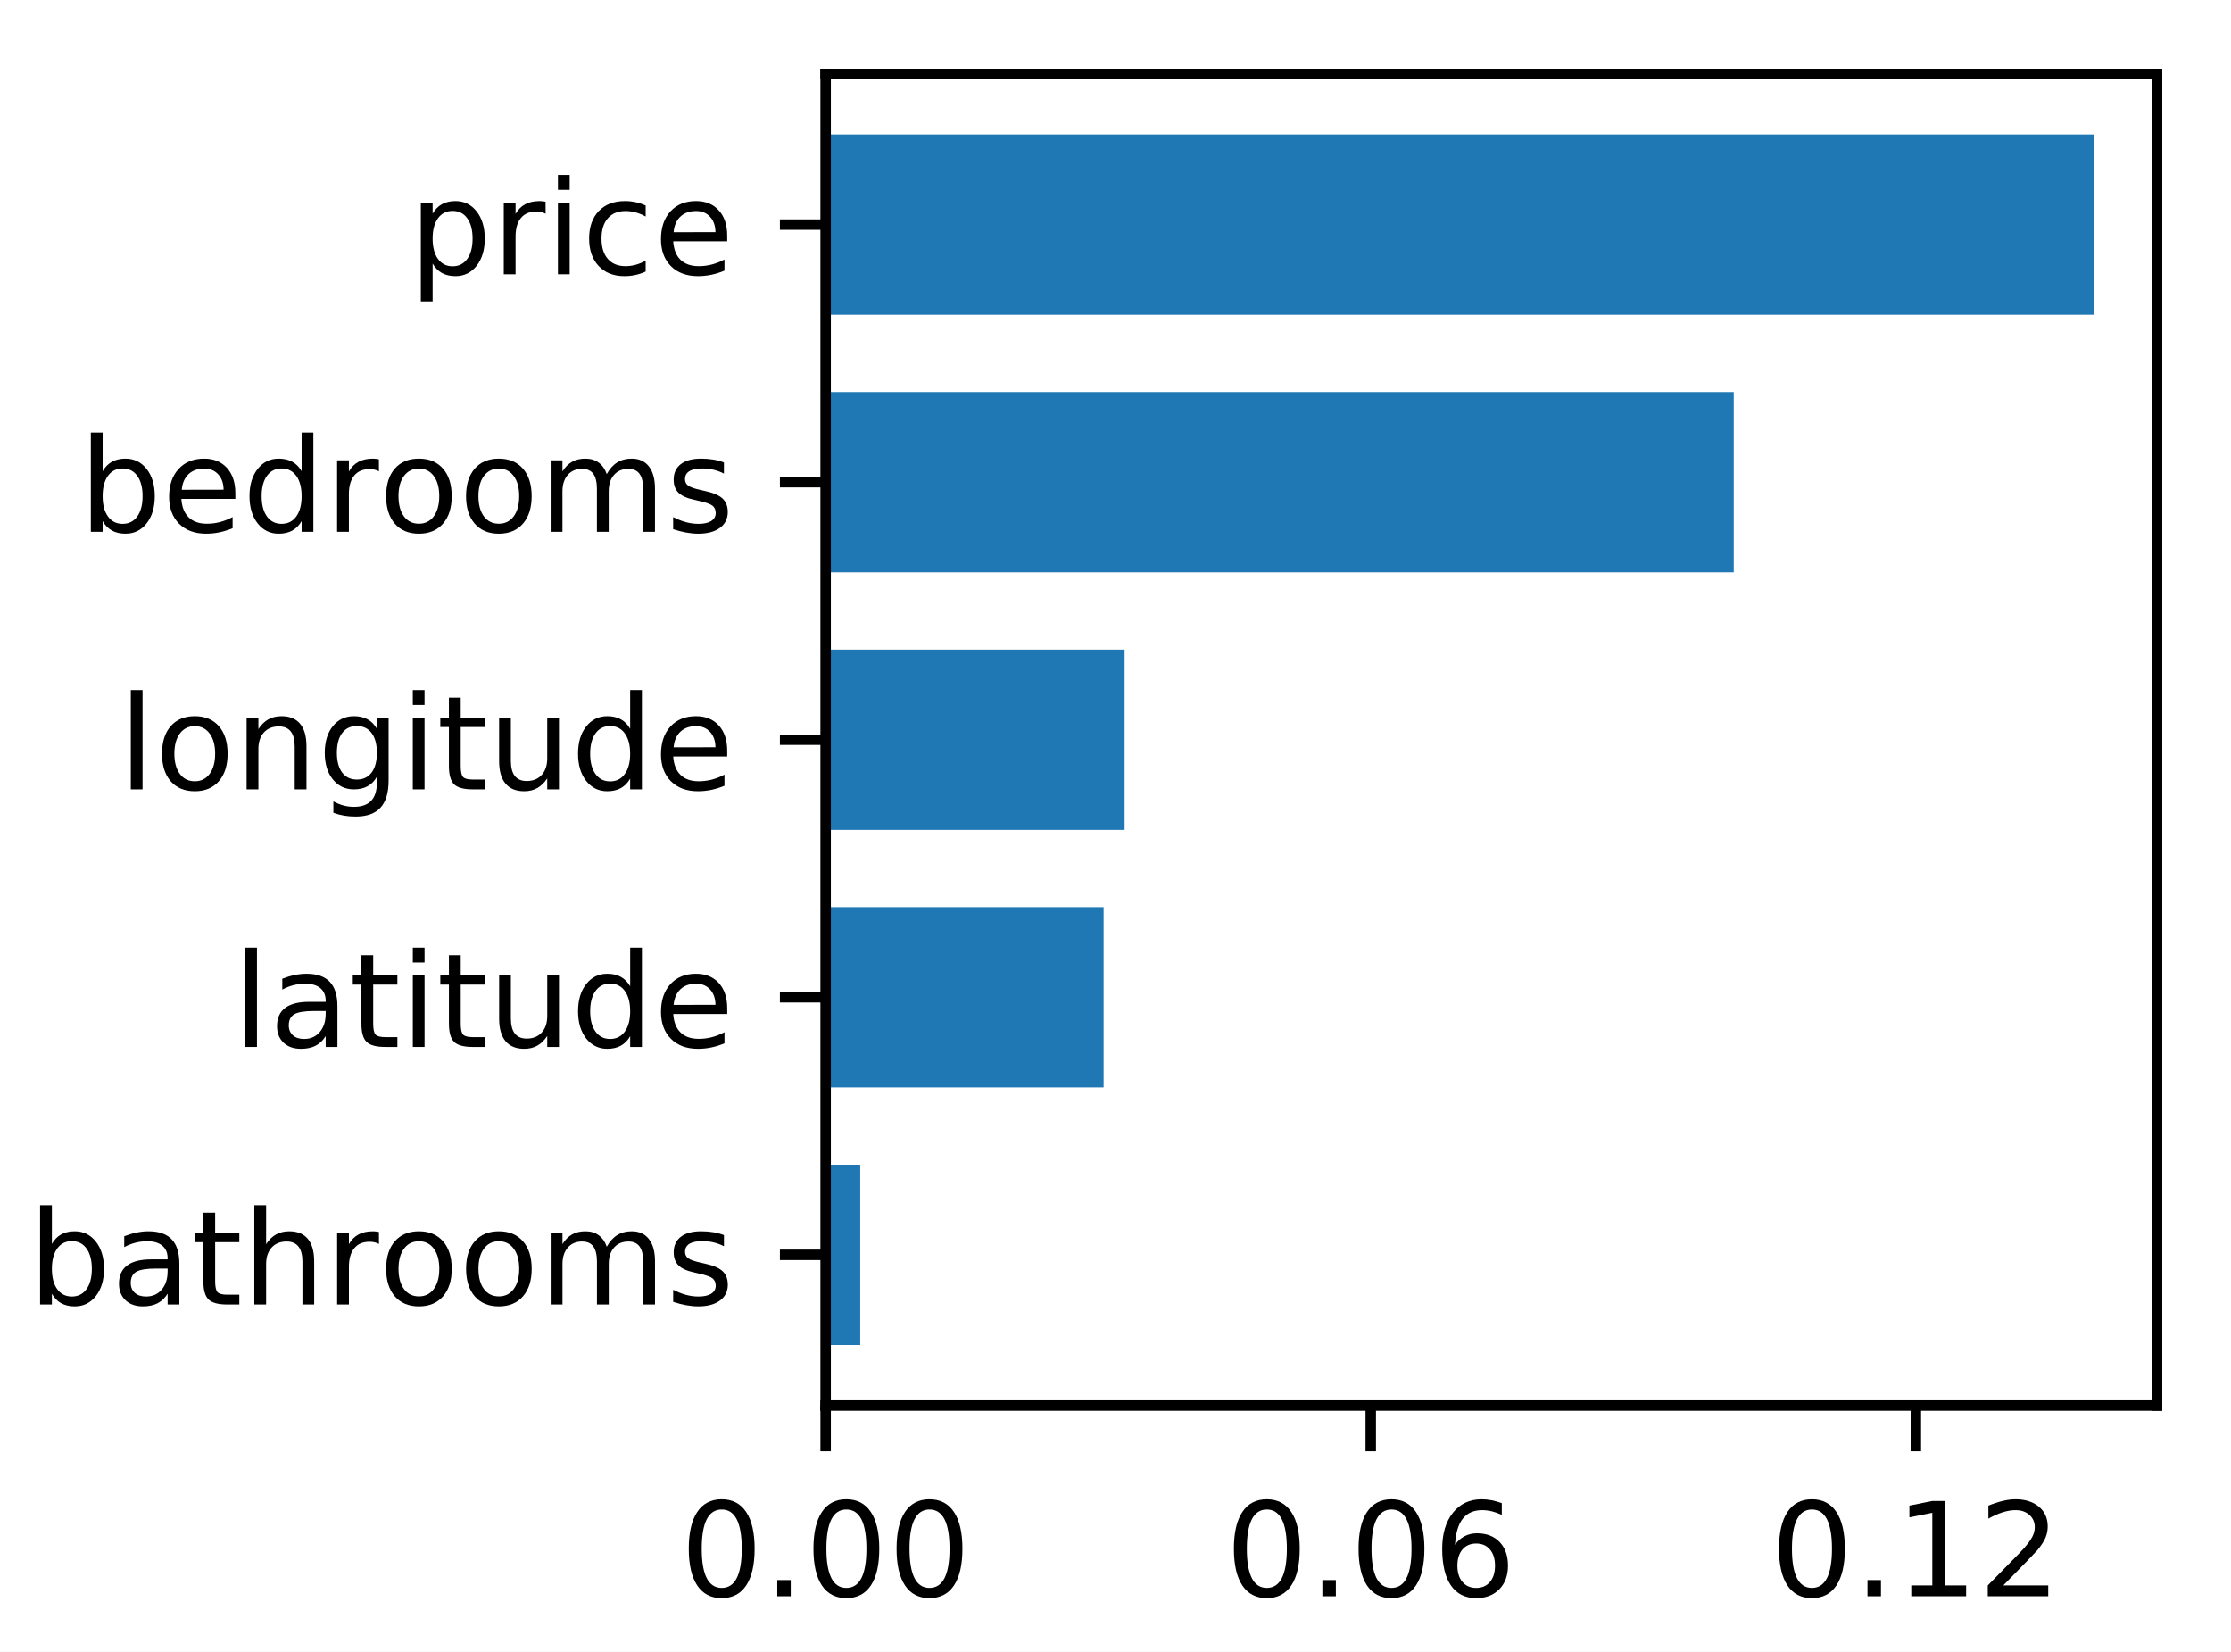
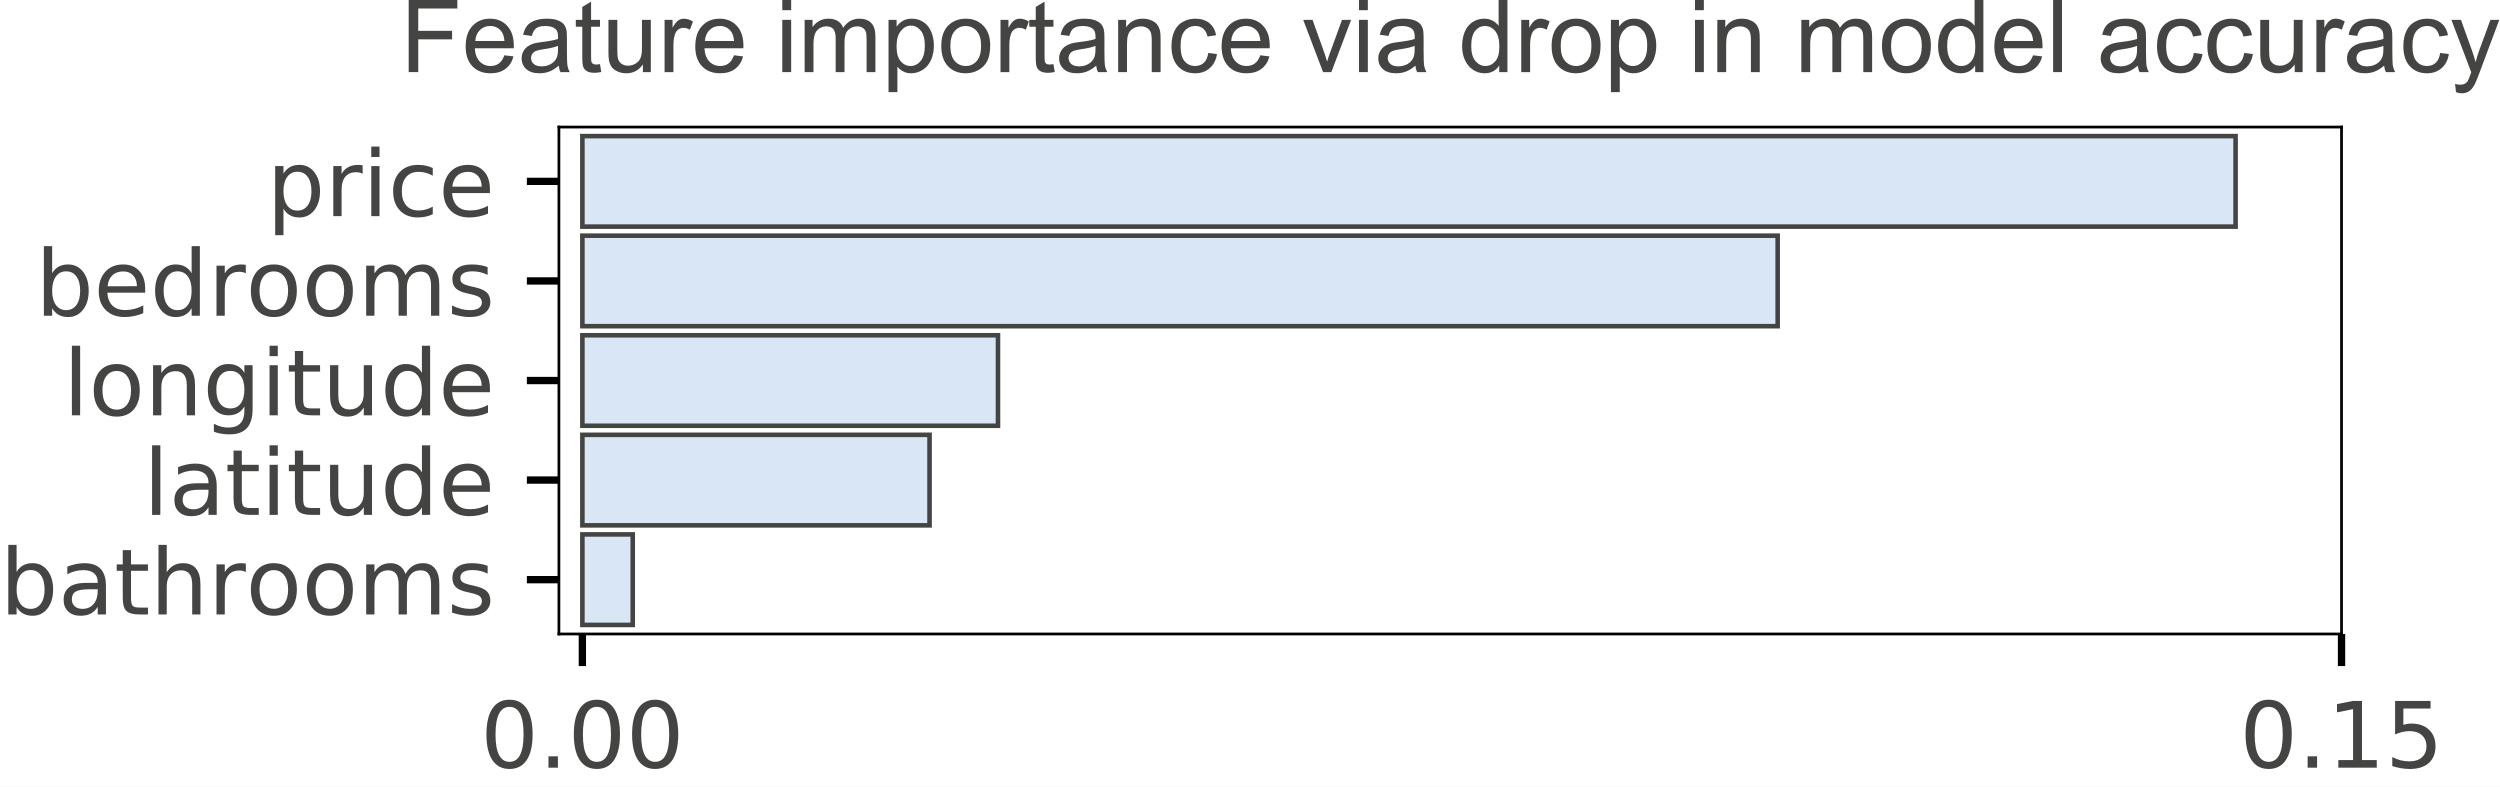
- <svg xmlns="http://www.w3.org/2000/svg" xmlns:xlink="http://www.w3.org/1999/xlink" height="126.398pt" version="1.1" viewBox="0 0 170.75 126.398" width="170.75pt">
+ <svg xmlns="http://www.w3.org/2000/svg" xmlns:xlink="http://www.w3.org/1999/xlink" height="85.905pt" version="1.1" viewBox="0 0 272.984 85.905" width="272.984pt">
  <defs>
    <style type="text/css">
*{stroke-linecap:butt;stroke-linejoin:round;}
  </style>
  </defs>
  <g id="figure_1">
    <g id="patch_1">
-       <path d="M 0 126.398  L 170.75 126.398  L 170.75 0  L 0 0  z " style="fill:#ffffff;" />
+       <path d="M 0 85.905  L 272.984 85.905  L 272.984 0  L 0 0  z " style="fill:#ffffff;" />
    </g>
    <g id="axes_1">
      <g id="patch_2">
-         <path d="M 63.19 107.56  L 165.09 107.56  L 165.09 5.66  L 63.19 5.66  z " style="fill:#ffffff;" />
+         <path d="M 61.03 69.227  L 255.68 69.227  L 255.68 13.874  L 61.03 13.874  z " style="fill:#ffffff;" />
      </g>
      <g id="patch_3">
-         <path clip-path="url(#p2cbbd1ef9a)" d="M 63.19 102.928  L 65.838 102.928  L 65.838 89.131  L 63.19 89.131  z " style="fill:#1f77b4;" />
+         <path clip-path="url(#p75f0e3ac53)" d="M 63.591 14.862  L 244.112 14.862  L 244.112 24.747  L 63.591 24.747  z " style="fill:#d9e6f5;stroke:#444443;stroke-linejoin:miter;stroke-width:0.5;" />
      </g>
      <g id="patch_4">
-         <path clip-path="url(#p2cbbd1ef9a)" d="M 63.19 83.218  L 84.465 83.218  L 84.465 69.421  L 63.19 69.421  z " style="fill:#1f77b4;" />
+         <path clip-path="url(#p75f0e3ac53)" d="M 63.591 25.735  L 194.11 25.735  L 194.11 35.619  L 63.591 35.619  z " style="fill:#d9e6f5;stroke:#444443;stroke-linejoin:miter;stroke-width:0.5;" />
      </g>
      <g id="patch_5">
-         <path clip-path="url(#p2cbbd1ef9a)" d="M 63.19 63.508  L 86.071 63.508  L 86.071 49.712  L 63.19 49.712  z " style="fill:#1f77b4;" />
+         <path clip-path="url(#p75f0e3ac53)" d="M 63.591 36.608  L 108.974 36.608  L 108.974 46.492  L 63.591 46.492  z " style="fill:#d9e6f5;stroke:#444443;stroke-linejoin:miter;stroke-width:0.5;" />
      </g>
      <g id="patch_6">
-         <path clip-path="url(#p2cbbd1ef9a)" d="M 63.19 43.799  L 132.693 43.799  L 132.693 30.002  L 63.19 30.002  z " style="fill:#1f77b4;" />
+         <path clip-path="url(#p75f0e3ac53)" d="M 63.591 47.481  L 101.501 47.481  L 101.501 57.365  L 63.591 57.365  z " style="fill:#d9e6f5;stroke:#444443;stroke-linejoin:miter;stroke-width:0.5;" />
      </g>
      <g id="patch_7">
-         <path clip-path="url(#p2cbbd1ef9a)" d="M 63.19 24.089  L 160.237 24.089  L 160.237 10.292  L 63.19 10.292  z " style="fill:#1f77b4;" />
+         <path clip-path="url(#p75f0e3ac53)" d="M 63.591 58.354  L 69.092 58.354  L 69.092 68.238  L 63.591 68.238  z " style="fill:#d9e6f5;stroke:#444443;stroke-linejoin:miter;stroke-width:0.5;" />
      </g>
      <g id="matplotlib.axis_1">
        <g id="xtick_1">
          <g id="line2d_1">
            <defs>
-               <path d="M 0 0  L 0 3.5  " id="m6512e36d2c" style="stroke:#000000;stroke-width:0.8;" />
-             </defs>
-             <g>
-               <use style="stroke:#000000;stroke-width:0.8;" x="63.19" xlink:href="#m6512e36d2c" y="107.56" />
+               <path d="M 0 0  L 0 3.5  " id="m3336baca40" style="stroke:#000000;stroke-width:0.8;" />
+             </defs>
+             <g>
+               <use style="stroke:#000000;stroke-width:0.8;" x="63.591" xlink:href="#m3336baca40" y="69.227" />
            </g>
          </g>
          <g id="text_1">
            <defs>
              <path d="M 31.781 66.406  Q 24.172 66.406 20.328 58.906  Q 16.5 51.422 16.5 36.375  Q 16.5 21.391 20.328 13.891  Q 24.172 6.391 31.781 6.391  Q 39.453 6.391 43.281 13.891  Q 47.125 21.391 47.125 36.375  Q 47.125 51.422 43.281 58.906  Q 39.453 66.406 31.781 66.406  z M 31.781 74.219  Q 44.047 74.219 50.516 64.516  Q 56.984 54.828 56.984 36.375  Q 56.984 17.969 50.516 8.266  Q 44.047 -1.422 31.781 -1.422  Q 19.531 -1.422 13.062 8.266  Q 6.594 17.969 6.594 36.375  Q 6.594 54.828 13.062 64.516  Q 19.531 74.219 31.781 74.219  z " id="DejaVuSans-30" />
              <path d="M 10.688 12.406  L 21 12.406  L 21 0  L 10.688 0  z " id="DejaVuSans-2e" />
            </defs>
-             <g transform="translate(52.05687 122.1584)scale(0.1 -0.1)">
+             <g style="fill:#444443;" transform="translate(52.45806 83.82516)scale(0.1 -0.1)">
              <use xlink:href="#DejaVuSans-30" />
              <use x="63.623" xlink:href="#DejaVuSans-2e" />
              <use x="95.41" xlink:href="#DejaVuSans-30" />
              <use x="159.033" xlink:href="#DejaVuSans-30" />
            </g>
          </g>
        </g>
        <g id="xtick_2">
          <g id="line2d_2">
            <g>
-               <use style="stroke:#000000;stroke-width:0.8;" x="104.91" xlink:href="#m6512e36d2c" y="107.56" />
+               <use style="stroke:#000000;stroke-width:0.8;" x="255.68" xlink:href="#m3336baca40" y="69.227" />
            </g>
          </g>
          <g id="text_2">
            <defs>
-               <path d="M 33.016 40.375  Q 26.375 40.375 22.484 35.828  Q 18.609 31.297 18.609 23.391  Q 18.609 15.531 22.484 10.953  Q 26.375 6.391 33.016 6.391  Q 39.656 6.391 43.531 10.953  Q 47.406 15.531 47.406 23.391  Q 47.406 31.297 43.531 35.828  Q 39.656 40.375 33.016 40.375  z M 52.594 71.297  L 52.594 62.312  Q 48.875 64.062 45.094 64.984  Q 41.312 65.922 37.594 65.922  Q 27.828 65.922 22.672 59.328  Q 17.531 52.734 16.797 39.406  Q 19.672 43.656 24.016 45.922  Q 28.375 48.188 33.594 48.188  Q 44.578 48.188 50.953 41.516  Q 57.328 34.859 57.328 23.391  Q 57.328 12.156 50.688 5.359  Q 44.047 -1.422 33.016 -1.422  Q 20.359 -1.422 13.672 8.266  Q 6.984 17.969 6.984 36.375  Q 6.984 53.656 15.188 63.938  Q 23.391 74.219 37.203 74.219  Q 40.922 74.219 44.703 73.484  Q 48.484 72.75 52.594 71.297  z " id="DejaVuSans-36" />
-             </defs>
-             <g transform="translate(93.77721 122.1584)scale(0.1 -0.1)">
-               <use xlink:href="#DejaVuSans-30" />
-               <use x="63.623" xlink:href="#DejaVuSans-2e" />
-               <use x="95.41" xlink:href="#DejaVuSans-30" />
-               <use x="159.033" xlink:href="#DejaVuSans-36" />
-             </g>
-           </g>
-         </g>
-         <g id="xtick_3">
-           <g id="line2d_3">
-             <g>
-               <use style="stroke:#000000;stroke-width:0.8;" x="146.63" xlink:href="#m6512e36d2c" y="107.56" />
-             </g>
-           </g>
-           <g id="text_3">
-             <defs>
              <path d="M 12.406 8.297  L 28.516 8.297  L 28.516 63.922  L 10.984 60.406  L 10.984 69.391  L 28.422 72.906  L 38.281 72.906  L 38.281 8.297  L 54.391 8.297  L 54.391 0  L 12.406 0  z " id="DejaVuSans-31" />
-               <path d="M 19.188 8.297  L 53.609 8.297  L 53.609 0  L 7.328 0  L 7.328 8.297  Q 12.938 14.109 22.625 23.891  Q 32.328 33.688 34.812 36.531  Q 39.547 41.844 41.422 45.531  Q 43.312 49.219 43.312 52.781  Q 43.312 58.594 39.234 62.25  Q 35.156 65.922 28.609 65.922  Q 23.969 65.922 18.812 64.312  Q 13.672 62.703 7.812 59.422  L 7.812 69.391  Q 13.766 71.781 18.938 73  Q 24.125 74.219 28.422 74.219  Q 39.75 74.219 46.484 68.547  Q 53.219 62.891 53.219 53.422  Q 53.219 48.922 51.531 44.891  Q 49.859 40.875 45.406 35.406  Q 44.188 33.984 37.641 27.219  Q 31.109 20.453 19.188 8.297  z " id="DejaVuSans-32" />
-             </defs>
-             <g transform="translate(135.4975 122.1584)scale(0.1 -0.1)">
+               <path d="M 10.797 72.906  L 49.516 72.906  L 49.516 64.594  L 19.828 64.594  L 19.828 46.734  Q 21.969 47.469 24.109 47.828  Q 26.266 48.188 28.422 48.188  Q 40.625 48.188 47.75 41.5  Q 54.891 34.812 54.891 23.391  Q 54.891 11.625 47.562 5.094  Q 40.234 -1.422 26.906 -1.422  Q 22.312 -1.422 17.547 -0.641  Q 12.797 0.141 7.719 1.703  L 7.719 11.625  Q 12.109 9.234 16.797 8.062  Q 21.484 6.891 26.703 6.891  Q 35.156 6.891 40.078 11.328  Q 45.016 15.766 45.016 23.391  Q 45.016 31 40.078 35.438  Q 35.156 39.891 26.703 39.891  Q 22.75 39.891 18.812 39.016  Q 14.891 38.141 10.797 36.281  z " id="DejaVuSans-35" />
+             </defs>
+             <g style="fill:#444443;" transform="translate(244.5469 83.82516)scale(0.1 -0.1)">
              <use xlink:href="#DejaVuSans-30" />
              <use x="63.623" xlink:href="#DejaVuSans-2e" />
              <use x="95.41" xlink:href="#DejaVuSans-31" />
-               <use x="159.033" xlink:href="#DejaVuSans-32" />
+               <use x="159.033" xlink:href="#DejaVuSans-35" />
            </g>
          </g>
        </g>
      </g>
      <g id="matplotlib.axis_2">
        <g id="ytick_1">
+           <g id="line2d_3">
+             <defs>
+               <path d="M 0 0  L -3.5 0  " id="m4d33920d3d" style="stroke:#000000;stroke-width:0.8;" />
+             </defs>
+             <g>
+               <use style="stroke:#000000;stroke-width:0.8;" x="61.03" xlink:href="#m4d33920d3d" y="19.804" />
+             </g>
+           </g>
+           <g id="text_3">
+             <defs>
+               <path d="M 18.109 8.203  L 18.109 -20.797  L 9.078 -20.797  L 9.078 54.688  L 18.109 54.688  L 18.109 46.391  Q 20.953 51.266 25.266 53.625  Q 29.594 56 35.594 56  Q 45.562 56 51.781 48.094  Q 58.016 40.188 58.016 27.297  Q 58.016 14.406 51.781 6.484  Q 45.562 -1.422 35.594 -1.422  Q 29.594 -1.422 25.266 0.953  Q 20.953 3.328 18.109 8.203  z M 48.688 27.297  Q 48.688 37.203 44.609 42.844  Q 40.531 48.484 33.406 48.484  Q 26.266 48.484 22.188 42.844  Q 18.109 37.203 18.109 27.297  Q 18.109 17.391 22.188 11.75  Q 26.266 6.109 33.406 6.109  Q 40.531 6.109 44.609 11.75  Q 48.688 17.391 48.688 27.297  z " id="DejaVuSans-70" />
+               <path d="M 41.109 46.297  Q 39.594 47.172 37.812 47.578  Q 36.031 48 33.891 48  Q 26.266 48 22.188 43.047  Q 18.109 38.094 18.109 28.812  L 18.109 0  L 9.078 0  L 9.078 54.688  L 18.109 54.688  L 18.109 46.188  Q 20.953 51.172 25.484 53.578  Q 30.031 56 36.531 56  Q 37.453 56 38.578 55.875  Q 39.703 55.766 41.062 55.516  z " id="DejaVuSans-72" />
+               <path d="M 9.422 54.688  L 18.406 54.688  L 18.406 0  L 9.422 0  z M 9.422 75.984  L 18.406 75.984  L 18.406 64.594  L 9.422 64.594  z " id="DejaVuSans-69" />
+               <path d="M 48.781 52.594  L 48.781 44.188  Q 44.969 46.297 41.141 47.344  Q 37.312 48.391 33.406 48.391  Q 24.656 48.391 19.812 42.844  Q 14.984 37.312 14.984 27.297  Q 14.984 17.281 19.812 11.734  Q 24.656 6.203 33.406 6.203  Q 37.312 6.203 41.141 7.25  Q 44.969 8.297 48.781 10.406  L 48.781 2.094  Q 45.016 0.344 40.984 -0.531  Q 36.969 -1.422 32.422 -1.422  Q 20.062 -1.422 12.781 6.344  Q 5.516 14.109 5.516 27.297  Q 5.516 40.672 12.859 48.328  Q 20.219 56 33.016 56  Q 37.156 56 41.109 55.141  Q 45.062 54.297 48.781 52.594  z " id="DejaVuSans-63" />
+               <path d="M 56.203 29.594  L 56.203 25.203  L 14.891 25.203  Q 15.484 15.922 20.484 11.062  Q 25.484 6.203 34.422 6.203  Q 39.594 6.203 44.453 7.469  Q 49.312 8.734 54.109 11.281  L 54.109 2.781  Q 49.266 0.734 44.188 -0.344  Q 39.109 -1.422 33.891 -1.422  Q 20.797 -1.422 13.156 6.188  Q 5.516 13.812 5.516 26.812  Q 5.516 40.234 12.766 48.109  Q 20.016 56 32.328 56  Q 43.359 56 49.781 48.891  Q 56.203 41.797 56.203 29.594  z M 47.219 32.234  Q 47.125 39.594 43.094 43.984  Q 39.062 48.391 32.422 48.391  Q 24.906 48.391 20.391 44.141  Q 15.875 39.891 15.188 32.172  z " id="DejaVuSans-65" />
+             </defs>
+             <g style="fill:#444443;" transform="translate(29.14062 23.6035)scale(0.1 -0.1)">
+               <use xlink:href="#DejaVuSans-70" />
+               <use x="63.477" xlink:href="#DejaVuSans-72" />
+               <use x="104.59" xlink:href="#DejaVuSans-69" />
+               <use x="132.373" xlink:href="#DejaVuSans-63" />
+               <use x="187.354" xlink:href="#DejaVuSans-65" />
+             </g>
+           </g>
+         </g>
+         <g id="ytick_2">
          <g id="line2d_4">
-             <defs>
-               <path d="M 0 0  L -3.5 0  " id="m2544b73c8e" style="stroke:#000000;stroke-width:0.8;" />
-             </defs>
-             <g>
-               <use style="stroke:#000000;stroke-width:0.8;" x="63.19" xlink:href="#m2544b73c8e" y="96.03" />
+             <g>
+               <use style="stroke:#000000;stroke-width:0.8;" x="61.03" xlink:href="#m4d33920d3d" y="30.677" />
            </g>
          </g>
          <g id="text_4">
            <defs>
              <path d="M 48.688 27.297  Q 48.688 37.203 44.609 42.844  Q 40.531 48.484 33.406 48.484  Q 26.266 48.484 22.188 42.844  Q 18.109 37.203 18.109 27.297  Q 18.109 17.391 22.188 11.75  Q 26.266 6.109 33.406 6.109  Q 40.531 6.109 44.609 11.75  Q 48.688 17.391 48.688 27.297  z M 18.109 46.391  Q 20.953 51.266 25.266 53.625  Q 29.594 56 35.594 56  Q 45.562 56 51.781 48.094  Q 58.016 40.188 58.016 27.297  Q 58.016 14.406 51.781 6.484  Q 45.562 -1.422 35.594 -1.422  Q 29.594 -1.422 25.266 0.953  Q 20.953 3.328 18.109 8.203  L 18.109 0  L 9.078 0  L 9.078 75.984  L 18.109 75.984  z " id="DejaVuSans-62" />
-               <path d="M 34.281 27.484  Q 23.391 27.484 19.188 25  Q 14.984 22.516 14.984 16.5  Q 14.984 11.719 18.141 8.906  Q 21.297 6.109 26.703 6.109  Q 34.188 6.109 38.703 11.406  Q 43.219 16.703 43.219 25.484  L 43.219 27.484  z M 52.203 31.203  L 52.203 0  L 43.219 0  L 43.219 8.297  Q 40.141 3.328 35.547 0.953  Q 30.953 -1.422 24.312 -1.422  Q 15.922 -1.422 10.953 3.297  Q 6 8.016 6 15.922  Q 6 25.141 12.172 29.828  Q 18.359 34.516 30.609 34.516  L 43.219 34.516  L 43.219 35.406  Q 43.219 41.609 39.141 45  Q 35.062 48.391 27.688 48.391  Q 23 48.391 18.547 47.266  Q 14.109 46.141 10.016 43.891  L 10.016 52.203  Q 14.938 54.109 19.578 55.047  Q 24.219 56 28.609 56  Q 40.484 56 46.344 49.844  Q 52.203 43.703 52.203 31.203  z " id="DejaVuSans-61" />
-               <path d="M 18.312 70.219  L 18.312 54.688  L 36.812 54.688  L 36.812 47.703  L 18.312 47.703  L 18.312 18.016  Q 18.312 11.328 20.141 9.422  Q 21.969 7.516 27.594 7.516  L 36.812 7.516  L 36.812 0  L 27.594 0  Q 17.188 0 13.234 3.875  Q 9.281 7.766 9.281 18.016  L 9.281 47.703  L 2.688 47.703  L 2.688 54.688  L 9.281 54.688  L 9.281 70.219  z " id="DejaVuSans-74" />
-               <path d="M 54.891 33.016  L 54.891 0  L 45.906 0  L 45.906 32.719  Q 45.906 40.484 42.875 44.328  Q 39.844 48.188 33.797 48.188  Q 26.516 48.188 22.312 43.547  Q 18.109 38.922 18.109 30.906  L 18.109 0  L 9.078 0  L 9.078 75.984  L 18.109 75.984  L 18.109 46.188  Q 21.344 51.125 25.703 53.562  Q 30.078 56 35.797 56  Q 45.219 56 50.047 50.172  Q 54.891 44.344 54.891 33.016  z " id="DejaVuSans-68" />
-               <path d="M 41.109 46.297  Q 39.594 47.172 37.812 47.578  Q 36.031 48 33.891 48  Q 26.266 48 22.188 43.047  Q 18.109 38.094 18.109 28.812  L 18.109 0  L 9.078 0  L 9.078 54.688  L 18.109 54.688  L 18.109 46.188  Q 20.953 51.172 25.484 53.578  Q 30.031 56 36.531 56  Q 37.453 56 38.578 55.875  Q 39.703 55.766 41.062 55.516  z " id="DejaVuSans-72" />
+               <path d="M 45.406 46.391  L 45.406 75.984  L 54.391 75.984  L 54.391 0  L 45.406 0  L 45.406 8.203  Q 42.578 3.328 38.25 0.953  Q 33.938 -1.422 27.875 -1.422  Q 17.969 -1.422 11.734 6.484  Q 5.516 14.406 5.516 27.297  Q 5.516 40.188 11.734 48.094  Q 17.969 56 27.875 56  Q 33.938 56 38.25 53.625  Q 42.578 51.266 45.406 46.391  z M 14.797 27.297  Q 14.797 17.391 18.875 11.75  Q 22.953 6.109 30.078 6.109  Q 37.203 6.109 41.297 11.75  Q 45.406 17.391 45.406 27.297  Q 45.406 37.203 41.297 42.844  Q 37.203 48.484 30.078 48.484  Q 22.953 48.484 18.875 42.844  Q 14.797 37.203 14.797 27.297  z " id="DejaVuSans-64" />
              <path d="M 30.609 48.391  Q 23.391 48.391 19.188 42.75  Q 14.984 37.109 14.984 27.297  Q 14.984 17.484 19.156 11.844  Q 23.344 6.203 30.609 6.203  Q 37.797 6.203 41.984 11.859  Q 46.188 17.531 46.188 27.297  Q 46.188 37.016 41.984 42.703  Q 37.797 48.391 30.609 48.391  z M 30.609 56  Q 42.328 56 49.016 48.375  Q 55.719 40.766 55.719 27.297  Q 55.719 13.875 49.016 6.219  Q 42.328 -1.422 30.609 -1.422  Q 18.844 -1.422 12.172 6.219  Q 5.516 13.875 5.516 27.297  Q 5.516 40.766 12.172 48.375  Q 18.844 56 30.609 56  z " id="DejaVuSans-6f" />
              <path d="M 52 44.188  Q 55.375 50.25 60.062 53.125  Q 64.75 56 71.094 56  Q 79.641 56 84.281 50.016  Q 88.922 44.047 88.922 33.016  L 88.922 0  L 79.891 0  L 79.891 32.719  Q 79.891 40.578 77.094 44.375  Q 74.312 48.188 68.609 48.188  Q 61.625 48.188 57.562 43.547  Q 53.516 38.922 53.516 30.906  L 53.516 0  L 44.484 0  L 44.484 32.719  Q 44.484 40.625 41.703 44.406  Q 38.922 48.188 33.109 48.188  Q 26.219 48.188 22.156 43.531  Q 18.109 38.875 18.109 30.906  L 18.109 0  L 9.078 0  L 9.078 54.688  L 18.109 54.688  L 18.109 46.188  Q 21.188 51.219 25.484 53.609  Q 29.781 56 35.688 56  Q 41.656 56 45.828 52.969  Q 50 49.953 52 44.188  z " id="DejaVuSans-6d" />
              <path d="M 44.281 53.078  L 44.281 44.578  Q 40.484 46.531 36.375 47.5  Q 32.281 48.484 27.875 48.484  Q 21.188 48.484 17.844 46.438  Q 14.5 44.391 14.5 40.281  Q 14.5 37.156 16.891 35.375  Q 19.281 33.594 26.516 31.984  L 29.594 31.297  Q 39.156 29.25 43.188 25.516  Q 47.219 21.781 47.219 15.094  Q 47.219 7.469 41.188 3.016  Q 35.156 -1.422 24.609 -1.422  Q 20.219 -1.422 15.453 -0.562  Q 10.688 0.297 5.422 2  L 5.422 11.281  Q 10.406 8.688 15.234 7.391  Q 20.062 6.109 24.812 6.109  Q 31.156 6.109 34.562 8.281  Q 37.984 10.453 37.984 14.406  Q 37.984 18.062 35.516 20.016  Q 33.062 21.969 24.703 23.781  L 21.578 24.516  Q 13.234 26.266 9.516 29.906  Q 5.812 33.547 5.812 39.891  Q 5.812 47.609 11.281 51.797  Q 16.75 56 26.812 56  Q 31.781 56 36.172 55.266  Q 40.578 54.547 44.281 53.078  z " id="DejaVuSans-73" />
            </defs>
-             <g transform="translate(2.16 99.82895)scale(0.1 -0.1)">
+             <g style="fill:#444443;" transform="translate(3.884375 34.47644)scale(0.1 -0.1)">
+               <use xlink:href="#DejaVuSans-62" />
+               <use x="63.477" xlink:href="#DejaVuSans-65" />
+               <use x="125" xlink:href="#DejaVuSans-64" />
+               <use x="188.477" xlink:href="#DejaVuSans-72" />
+               <use x="229.559" xlink:href="#DejaVuSans-6f" />
+               <use x="290.74" xlink:href="#DejaVuSans-6f" />
+               <use x="351.922" xlink:href="#DejaVuSans-6d" />
+               <use x="449.334" xlink:href="#DejaVuSans-73" />
+             </g>
+           </g>
+         </g>
+         <g id="ytick_3">
+           <g id="line2d_5">
+             <g>
+               <use style="stroke:#000000;stroke-width:0.8;" x="61.03" xlink:href="#m4d33920d3d" y="41.55" />
+             </g>
+           </g>
+           <g id="text_5">
+             <defs>
+               <path d="M 9.422 75.984  L 18.406 75.984  L 18.406 0  L 9.422 0  z " id="DejaVuSans-6c" />
+               <path d="M 54.891 33.016  L 54.891 0  L 45.906 0  L 45.906 32.719  Q 45.906 40.484 42.875 44.328  Q 39.844 48.188 33.797 48.188  Q 26.516 48.188 22.312 43.547  Q 18.109 38.922 18.109 30.906  L 18.109 0  L 9.078 0  L 9.078 54.688  L 18.109 54.688  L 18.109 46.188  Q 21.344 51.125 25.703 53.562  Q 30.078 56 35.797 56  Q 45.219 56 50.047 50.172  Q 54.891 44.344 54.891 33.016  z " id="DejaVuSans-6e" />
+               <path d="M 45.406 27.984  Q 45.406 37.75 41.375 43.109  Q 37.359 48.484 30.078 48.484  Q 22.859 48.484 18.828 43.109  Q 14.797 37.75 14.797 27.984  Q 14.797 18.266 18.828 12.891  Q 22.859 7.516 30.078 7.516  Q 37.359 7.516 41.375 12.891  Q 45.406 18.266 45.406 27.984  z M 54.391 6.781  Q 54.391 -7.172 48.188 -13.984  Q 42 -20.797 29.203 -20.797  Q 24.469 -20.797 20.266 -20.094  Q 16.062 -19.391 12.109 -17.922  L 12.109 -9.188  Q 16.062 -11.328 19.922 -12.344  Q 23.781 -13.375 27.781 -13.375  Q 36.625 -13.375 41.016 -8.766  Q 45.406 -4.156 45.406 5.172  L 45.406 9.625  Q 42.625 4.781 38.281 2.391  Q 33.938 0 27.875 0  Q 17.828 0 11.672 7.656  Q 5.516 15.328 5.516 27.984  Q 5.516 40.672 11.672 48.328  Q 17.828 56 27.875 56  Q 33.938 56 38.281 53.609  Q 42.625 51.219 45.406 46.391  L 45.406 54.688  L 54.391 54.688  z " id="DejaVuSans-67" />
+               <path d="M 18.312 70.219  L 18.312 54.688  L 36.812 54.688  L 36.812 47.703  L 18.312 47.703  L 18.312 18.016  Q 18.312 11.328 20.141 9.422  Q 21.969 7.516 27.594 7.516  L 36.812 7.516  L 36.812 0  L 27.594 0  Q 17.188 0 13.234 3.875  Q 9.281 7.766 9.281 18.016  L 9.281 47.703  L 2.688 47.703  L 2.688 54.688  L 9.281 54.688  L 9.281 70.219  z " id="DejaVuSans-74" />
+               <path d="M 8.5 21.578  L 8.5 54.688  L 17.484 54.688  L 17.484 21.922  Q 17.484 14.156 20.5 10.266  Q 23.531 6.391 29.594 6.391  Q 36.859 6.391 41.078 11.031  Q 45.312 15.672 45.312 23.688  L 45.312 54.688  L 54.297 54.688  L 54.297 0  L 45.312 0  L 45.312 8.406  Q 42.047 3.422 37.719 1  Q 33.406 -1.422 27.688 -1.422  Q 18.266 -1.422 13.375 4.438  Q 8.5 10.297 8.5 21.578  z M 31.109 56  z " id="DejaVuSans-75" />
+             </defs>
+             <g style="fill:#444443;" transform="translate(6.909375 45.34938)scale(0.1 -0.1)">
+               <use xlink:href="#DejaVuSans-6c" />
+               <use x="27.783" xlink:href="#DejaVuSans-6f" />
+               <use x="88.965" xlink:href="#DejaVuSans-6e" />
+               <use x="152.344" xlink:href="#DejaVuSans-67" />
+               <use x="215.82" xlink:href="#DejaVuSans-69" />
+               <use x="243.604" xlink:href="#DejaVuSans-74" />
+               <use x="282.812" xlink:href="#DejaVuSans-75" />
+               <use x="346.191" xlink:href="#DejaVuSans-64" />
+               <use x="409.668" xlink:href="#DejaVuSans-65" />
+             </g>
+           </g>
+         </g>
+         <g id="ytick_4">
+           <g id="line2d_6">
+             <g>
+               <use style="stroke:#000000;stroke-width:0.8;" x="61.03" xlink:href="#m4d33920d3d" y="52.423" />
+             </g>
+           </g>
+           <g id="text_6">
+             <defs>
+               <path d="M 34.281 27.484  Q 23.391 27.484 19.188 25  Q 14.984 22.516 14.984 16.5  Q 14.984 11.719 18.141 8.906  Q 21.297 6.109 26.703 6.109  Q 34.188 6.109 38.703 11.406  Q 43.219 16.703 43.219 25.484  L 43.219 27.484  z M 52.203 31.203  L 52.203 0  L 43.219 0  L 43.219 8.297  Q 40.141 3.328 35.547 0.953  Q 30.953 -1.422 24.312 -1.422  Q 15.922 -1.422 10.953 3.297  Q 6 8.016 6 15.922  Q 6 25.141 12.172 29.828  Q 18.359 34.516 30.609 34.516  L 43.219 34.516  L 43.219 35.406  Q 43.219 41.609 39.141 45  Q 35.062 48.391 27.688 48.391  Q 23 48.391 18.547 47.266  Q 14.109 46.141 10.016 43.891  L 10.016 52.203  Q 14.938 54.109 19.578 55.047  Q 24.219 56 28.609 56  Q 40.484 56 46.344 49.844  Q 52.203 43.703 52.203 31.203  z " id="DejaVuSans-61" />
+             </defs>
+             <g style="fill:#444443;" transform="translate(15.66563 56.22231)scale(0.1 -0.1)">
+               <use xlink:href="#DejaVuSans-6c" />
+               <use x="27.783" xlink:href="#DejaVuSans-61" />
+               <use x="89.062" xlink:href="#DejaVuSans-74" />
+               <use x="128.271" xlink:href="#DejaVuSans-69" />
+               <use x="156.055" xlink:href="#DejaVuSans-74" />
+               <use x="195.264" xlink:href="#DejaVuSans-75" />
+               <use x="258.643" xlink:href="#DejaVuSans-64" />
+               <use x="322.119" xlink:href="#DejaVuSans-65" />
+             </g>
+           </g>
+         </g>
+         <g id="ytick_5">
+           <g id="line2d_7">
+             <g>
+               <use style="stroke:#000000;stroke-width:0.8;" x="61.03" xlink:href="#m4d33920d3d" y="63.296" />
+             </g>
+           </g>
+           <g id="text_7">
+             <defs>
+               <path d="M 54.891 33.016  L 54.891 0  L 45.906 0  L 45.906 32.719  Q 45.906 40.484 42.875 44.328  Q 39.844 48.188 33.797 48.188  Q 26.516 48.188 22.312 43.547  Q 18.109 38.922 18.109 30.906  L 18.109 0  L 9.078 0  L 9.078 75.984  L 18.109 75.984  L 18.109 46.188  Q 21.344 51.125 25.703 53.562  Q 30.078 56 35.797 56  Q 45.219 56 50.047 50.172  Q 54.891 44.344 54.891 33.016  z " id="DejaVuSans-68" />
+             </defs>
+             <g style="fill:#444443;" transform="translate(0 67.09525)scale(0.1 -0.1)">
              <use xlink:href="#DejaVuSans-62" />
              <use x="63.477" xlink:href="#DejaVuSans-61" />
              <use x="124.756" xlink:href="#DejaVuSans-74" />
              <use x="163.965" xlink:href="#DejaVuSans-68" />
              <use x="227.344" xlink:href="#DejaVuSans-72" />
              <use x="268.426" xlink:href="#DejaVuSans-6f" />
              <use x="329.607" xlink:href="#DejaVuSans-6f" />
              <use x="390.789" xlink:href="#DejaVuSans-6d" />
              <use x="488.201" xlink:href="#DejaVuSans-73" />
            </g>
          </g>
        </g>
-         <g id="ytick_2">
-           <g id="line2d_5">
-             <g>
-               <use style="stroke:#000000;stroke-width:0.8;" x="63.19" xlink:href="#m2544b73c8e" y="76.32" />
-             </g>
-           </g>
-           <g id="text_5">
-             <defs>
-               <path d="M 9.422 75.984  L 18.406 75.984  L 18.406 0  L 9.422 0  z " id="DejaVuSans-6c" />
-               <path d="M 9.422 54.688  L 18.406 54.688  L 18.406 0  L 9.422 0  z M 9.422 75.984  L 18.406 75.984  L 18.406 64.594  L 9.422 64.594  z " id="DejaVuSans-69" />
-               <path d="M 8.5 21.578  L 8.5 54.688  L 17.484 54.688  L 17.484 21.922  Q 17.484 14.156 20.5 10.266  Q 23.531 6.391 29.594 6.391  Q 36.859 6.391 41.078 11.031  Q 45.312 15.672 45.312 23.688  L 45.312 54.688  L 54.297 54.688  L 54.297 0  L 45.312 0  L 45.312 8.406  Q 42.047 3.422 37.719 1  Q 33.406 -1.422 27.688 -1.422  Q 18.266 -1.422 13.375 4.438  Q 8.5 10.297 8.5 21.578  z M 31.109 56  z " id="DejaVuSans-75" />
-               <path d="M 45.406 46.391  L 45.406 75.984  L 54.391 75.984  L 54.391 0  L 45.406 0  L 45.406 8.203  Q 42.578 3.328 38.25 0.953  Q 33.938 -1.422 27.875 -1.422  Q 17.969 -1.422 11.734 6.484  Q 5.516 14.406 5.516 27.297  Q 5.516 40.188 11.734 48.094  Q 17.969 56 27.875 56  Q 33.938 56 38.25 53.625  Q 42.578 51.266 45.406 46.391  z M 14.797 27.297  Q 14.797 17.391 18.875 11.75  Q 22.953 6.109 30.078 6.109  Q 37.203 6.109 41.297 11.75  Q 45.406 17.391 45.406 27.297  Q 45.406 37.203 41.297 42.844  Q 37.203 48.484 30.078 48.484  Q 22.953 48.484 18.875 42.844  Q 14.797 37.203 14.797 27.297  z " id="DejaVuSans-64" />
-               <path d="M 56.203 29.594  L 56.203 25.203  L 14.891 25.203  Q 15.484 15.922 20.484 11.062  Q 25.484 6.203 34.422 6.203  Q 39.594 6.203 44.453 7.469  Q 49.312 8.734 54.109 11.281  L 54.109 2.781  Q 49.266 0.734 44.188 -0.344  Q 39.109 -1.422 33.891 -1.422  Q 20.797 -1.422 13.156 6.188  Q 5.516 13.812 5.516 26.812  Q 5.516 40.234 12.766 48.109  Q 20.016 56 32.328 56  Q 43.359 56 49.781 48.891  Q 56.203 41.797 56.203 29.594  z M 47.219 32.234  Q 47.125 39.594 43.094 43.984  Q 39.062 48.391 32.422 48.391  Q 24.906 48.391 20.391 44.141  Q 15.875 39.891 15.188 32.172  z " id="DejaVuSans-65" />
-             </defs>
-             <g transform="translate(17.82562 80.11908)scale(0.1 -0.1)">
-               <use xlink:href="#DejaVuSans-6c" />
-               <use x="27.783" xlink:href="#DejaVuSans-61" />
-               <use x="89.062" xlink:href="#DejaVuSans-74" />
-               <use x="128.271" xlink:href="#DejaVuSans-69" />
-               <use x="156.055" xlink:href="#DejaVuSans-74" />
-               <use x="195.264" xlink:href="#DejaVuSans-75" />
-               <use x="258.643" xlink:href="#DejaVuSans-64" />
-               <use x="322.119" xlink:href="#DejaVuSans-65" />
-             </g>
-           </g>
-         </g>
-         <g id="ytick_3">
-           <g id="line2d_6">
-             <g>
-               <use style="stroke:#000000;stroke-width:0.8;" x="63.19" xlink:href="#m2544b73c8e" y="56.61" />
-             </g>
-           </g>
-           <g id="text_6">
-             <defs>
-               <path d="M 54.891 33.016  L 54.891 0  L 45.906 0  L 45.906 32.719  Q 45.906 40.484 42.875 44.328  Q 39.844 48.188 33.797 48.188  Q 26.516 48.188 22.312 43.547  Q 18.109 38.922 18.109 30.906  L 18.109 0  L 9.078 0  L 9.078 54.688  L 18.109 54.688  L 18.109 46.188  Q 21.344 51.125 25.703 53.562  Q 30.078 56 35.797 56  Q 45.219 56 50.047 50.172  Q 54.891 44.344 54.891 33.016  z " id="DejaVuSans-6e" />
-               <path d="M 45.406 27.984  Q 45.406 37.75 41.375 43.109  Q 37.359 48.484 30.078 48.484  Q 22.859 48.484 18.828 43.109  Q 14.797 37.75 14.797 27.984  Q 14.797 18.266 18.828 12.891  Q 22.859 7.516 30.078 7.516  Q 37.359 7.516 41.375 12.891  Q 45.406 18.266 45.406 27.984  z M 54.391 6.781  Q 54.391 -7.172 48.188 -13.984  Q 42 -20.797 29.203 -20.797  Q 24.469 -20.797 20.266 -20.094  Q 16.062 -19.391 12.109 -17.922  L 12.109 -9.188  Q 16.062 -11.328 19.922 -12.344  Q 23.781 -13.375 27.781 -13.375  Q 36.625 -13.375 41.016 -8.766  Q 45.406 -4.156 45.406 5.172  L 45.406 9.625  Q 42.625 4.781 38.281 2.391  Q 33.938 0 27.875 0  Q 17.828 0 11.672 7.656  Q 5.516 15.328 5.516 27.984  Q 5.516 40.672 11.672 48.328  Q 17.828 56 27.875 56  Q 33.938 56 38.281 53.609  Q 42.625 51.219 45.406 46.391  L 45.406 54.688  L 54.391 54.688  z " id="DejaVuSans-67" />
-             </defs>
-             <g transform="translate(9.069375 60.40922)scale(0.1 -0.1)">
-               <use xlink:href="#DejaVuSans-6c" />
-               <use x="27.783" xlink:href="#DejaVuSans-6f" />
-               <use x="88.965" xlink:href="#DejaVuSans-6e" />
-               <use x="152.344" xlink:href="#DejaVuSans-67" />
-               <use x="215.82" xlink:href="#DejaVuSans-69" />
-               <use x="243.604" xlink:href="#DejaVuSans-74" />
-               <use x="282.812" xlink:href="#DejaVuSans-75" />
-               <use x="346.191" xlink:href="#DejaVuSans-64" />
-               <use x="409.668" xlink:href="#DejaVuSans-65" />
-             </g>
-           </g>
-         </g>
-         <g id="ytick_4">
-           <g id="line2d_7">
-             <g>
-               <use style="stroke:#000000;stroke-width:0.8;" x="63.19" xlink:href="#m2544b73c8e" y="36.9" />
-             </g>
-           </g>
-           <g id="text_7">
-             <g transform="translate(6.044375 40.69935)scale(0.1 -0.1)">
-               <use xlink:href="#DejaVuSans-62" />
-               <use x="63.477" xlink:href="#DejaVuSans-65" />
-               <use x="125" xlink:href="#DejaVuSans-64" />
-               <use x="188.477" xlink:href="#DejaVuSans-72" />
-               <use x="229.559" xlink:href="#DejaVuSans-6f" />
-               <use x="290.74" xlink:href="#DejaVuSans-6f" />
-               <use x="351.922" xlink:href="#DejaVuSans-6d" />
-               <use x="449.334" xlink:href="#DejaVuSans-73" />
-             </g>
-           </g>
-         </g>
-         <g id="ytick_5">
-           <g id="line2d_8">
-             <g>
-               <use style="stroke:#000000;stroke-width:0.8;" x="63.19" xlink:href="#m2544b73c8e" y="17.19" />
-             </g>
-           </g>
-           <g id="text_8">
-             <defs>
-               <path d="M 18.109 8.203  L 18.109 -20.797  L 9.078 -20.797  L 9.078 54.688  L 18.109 54.688  L 18.109 46.391  Q 20.953 51.266 25.266 53.625  Q 29.594 56 35.594 56  Q 45.562 56 51.781 48.094  Q 58.016 40.188 58.016 27.297  Q 58.016 14.406 51.781 6.484  Q 45.562 -1.422 35.594 -1.422  Q 29.594 -1.422 25.266 0.953  Q 20.953 3.328 18.109 8.203  z M 48.688 27.297  Q 48.688 37.203 44.609 42.844  Q 40.531 48.484 33.406 48.484  Q 26.266 48.484 22.188 42.844  Q 18.109 37.203 18.109 27.297  Q 18.109 17.391 22.188 11.75  Q 26.266 6.109 33.406 6.109  Q 40.531 6.109 44.609 11.75  Q 48.688 17.391 48.688 27.297  z " id="DejaVuSans-70" />
-               <path d="M 48.781 52.594  L 48.781 44.188  Q 44.969 46.297 41.141 47.344  Q 37.312 48.391 33.406 48.391  Q 24.656 48.391 19.812 42.844  Q 14.984 37.312 14.984 27.297  Q 14.984 17.281 19.812 11.734  Q 24.656 6.203 33.406 6.203  Q 37.312 6.203 41.141 7.25  Q 44.969 8.297 48.781 10.406  L 48.781 2.094  Q 45.016 0.344 40.984 -0.531  Q 36.969 -1.422 32.422 -1.422  Q 20.062 -1.422 12.781 6.344  Q 5.516 14.109 5.516 27.297  Q 5.516 40.672 12.859 48.328  Q 20.219 56 33.016 56  Q 37.156 56 41.109 55.141  Q 45.062 54.297 48.781 52.594  z " id="DejaVuSans-63" />
-             </defs>
-             <g transform="translate(31.30063 20.98949)scale(0.1 -0.1)">
-               <use xlink:href="#DejaVuSans-70" />
-               <use x="63.477" xlink:href="#DejaVuSans-72" />
-               <use x="104.59" xlink:href="#DejaVuSans-69" />
-               <use x="132.373" xlink:href="#DejaVuSans-63" />
-               <use x="187.354" xlink:href="#DejaVuSans-65" />
-             </g>
-           </g>
-         </g>
      </g>
      <g id="patch_8">
-         <path d="M 63.19 107.56  L 63.19 5.66  " style="fill:none;stroke:#000000;stroke-linecap:square;stroke-linejoin:miter;stroke-width:0.8;" />
+         <path d="M 61.03 69.227  L 61.03 13.874  " style="fill:none;stroke:#000000;stroke-linecap:square;stroke-linejoin:miter;stroke-width:0.3;" />
      </g>
      <g id="patch_9">
-         <path d="M 165.09 107.56  L 165.09 5.66  " style="fill:none;stroke:#000000;stroke-linecap:square;stroke-linejoin:miter;stroke-width:0.8;" />
+         <path d="M 255.68 69.227  L 255.68 13.874  " style="fill:none;stroke:#000000;stroke-linecap:square;stroke-linejoin:miter;stroke-width:0.3;" />
      </g>
      <g id="patch_10">
-         <path d="M 63.19 107.56  L 165.09 107.56  " style="fill:none;stroke:#000000;stroke-linecap:square;stroke-linejoin:miter;stroke-width:0.8;" />
+         <path d="M 61.03 69.227  L 255.68 69.227  " style="fill:none;stroke:#000000;stroke-linecap:square;stroke-linejoin:miter;stroke-width:0.3;" />
      </g>
      <g id="patch_11">
-         <path d="M 63.19 5.66  L 165.09 5.66  " style="fill:none;stroke:#000000;stroke-linecap:square;stroke-linejoin:miter;stroke-width:0.8;" />
+         <path d="M 61.03 13.874  L 255.68 13.874  " style="fill:none;stroke:#000000;stroke-linecap:square;stroke-linejoin:miter;stroke-width:0.3;" />
+       </g>
+       <g id="text_8">
+         <defs>
+           <path d="M 8.203 0  L 8.203 71.578  L 56.5 71.578  L 56.5 63.141  L 17.672 63.141  L 17.672 40.969  L 51.266 40.969  L 51.266 32.516  L 17.672 32.516  L 17.672 0  z " id="ArialMT-46" />
+           <path d="M 42.094 16.703  L 51.172 15.578  Q 49.031 7.625 43.219 3.219  Q 37.406 -1.172 28.375 -1.172  Q 17 -1.172 10.328 5.828  Q 3.656 12.844 3.656 25.484  Q 3.656 38.578 10.391 45.797  Q 17.141 53.031 27.875 53.031  Q 38.281 53.031 44.875 45.953  Q 51.469 38.875 51.469 26.031  Q 51.469 25.25 51.422 23.688  L 12.75 23.688  Q 13.234 15.141 17.578 10.594  Q 21.922 6.062 28.422 6.062  Q 33.25 6.062 36.672 8.594  Q 40.094 11.141 42.094 16.703  z M 13.234 30.906  L 42.188 30.906  Q 41.609 37.453 38.875 40.719  Q 34.672 45.797 27.984 45.797  Q 21.922 45.797 17.797 41.75  Q 13.672 37.703 13.234 30.906  z " id="ArialMT-65" />
+           <path d="M 40.438 6.391  Q 35.547 2.25 31.031 0.531  Q 26.516 -1.172 21.344 -1.172  Q 12.797 -1.172 8.203 3  Q 3.609 7.172 3.609 13.672  Q 3.609 17.484 5.344 20.625  Q 7.078 23.781 9.891 25.688  Q 12.703 27.594 16.219 28.562  Q 18.797 29.25 24.031 29.891  Q 34.672 31.156 39.703 32.906  Q 39.75 34.719 39.75 35.203  Q 39.75 40.578 37.25 42.781  Q 33.891 45.75 27.25 45.75  Q 21.047 45.75 18.094 43.578  Q 15.141 41.406 13.719 35.891  L 5.125 37.062  Q 6.297 42.578 8.984 45.969  Q 11.672 49.359 16.75 51.188  Q 21.828 53.031 28.516 53.031  Q 35.156 53.031 39.297 51.469  Q 43.453 49.906 45.406 47.531  Q 47.359 45.172 48.141 41.547  Q 48.578 39.312 48.578 33.453  L 48.578 21.734  Q 48.578 9.469 49.141 6.219  Q 49.703 2.984 51.375 0  L 42.188 0  Q 40.828 2.734 40.438 6.391  z M 39.703 26.031  Q 34.906 24.078 25.344 22.703  Q 19.922 21.922 17.672 20.938  Q 15.438 19.969 14.203 18.094  Q 12.984 16.219 12.984 13.922  Q 12.984 10.406 15.641 8.062  Q 18.312 5.719 23.438 5.719  Q 28.516 5.719 32.469 7.938  Q 36.422 10.156 38.281 14.016  Q 39.703 17 39.703 22.797  z " id="ArialMT-61" />
+           <path d="M 25.781 7.859  L 27.047 0.094  Q 23.344 -0.688 20.406 -0.688  Q 15.625 -0.688 12.984 0.828  Q 10.359 2.344 9.281 4.812  Q 8.203 7.281 8.203 15.188  L 8.203 45.016  L 1.766 45.016  L 1.766 51.859  L 8.203 51.859  L 8.203 64.703  L 16.938 69.969  L 16.938 51.859  L 25.781 51.859  L 25.781 45.016  L 16.938 45.016  L 16.938 14.703  Q 16.938 10.938 17.406 9.859  Q 17.875 8.797 18.922 8.156  Q 19.969 7.516 21.922 7.516  Q 23.391 7.516 25.781 7.859  z " id="ArialMT-74" />
+           <path d="M 40.578 0  L 40.578 7.625  Q 34.516 -1.172 24.125 -1.172  Q 19.531 -1.172 15.547 0.578  Q 11.578 2.344 9.641 5  Q 7.719 7.672 6.938 11.531  Q 6.391 14.109 6.391 19.734  L 6.391 51.859  L 15.188 51.859  L 15.188 23.094  Q 15.188 16.219 15.719 13.812  Q 16.547 10.359 19.234 8.375  Q 21.922 6.391 25.875 6.391  Q 29.828 6.391 33.297 8.422  Q 36.766 10.453 38.203 13.938  Q 39.656 17.438 39.656 24.078  L 39.656 51.859  L 48.438 51.859  L 48.438 0  z " id="ArialMT-75" />
+           <path d="M 6.5 0  L 6.5 51.859  L 14.406 51.859  L 14.406 44  Q 17.438 49.516 20 51.266  Q 22.562 53.031 25.641 53.031  Q 30.078 53.031 34.672 50.203  L 31.641 42.047  Q 28.422 43.953 25.203 43.953  Q 22.312 43.953 20.016 42.219  Q 17.719 40.484 16.75 37.406  Q 15.281 32.719 15.281 27.156  L 15.281 0  z " id="ArialMT-72" />
+           <path id="ArialMT-20" />
+           <path d="M 6.641 61.469  L 6.641 71.578  L 15.438 71.578  L 15.438 61.469  z M 6.641 0  L 6.641 51.859  L 15.438 51.859  L 15.438 0  z " id="ArialMT-69" />
+           <path d="M 6.594 0  L 6.594 51.859  L 14.453 51.859  L 14.453 44.578  Q 16.891 48.391 20.938 50.703  Q 25 53.031 30.172 53.031  Q 35.938 53.031 39.625 50.641  Q 43.312 48.25 44.828 43.953  Q 50.984 53.031 60.844 53.031  Q 68.562 53.031 72.703 48.75  Q 76.859 44.484 76.859 35.594  L 76.859 0  L 68.109 0  L 68.109 32.672  Q 68.109 37.938 67.25 40.25  Q 66.406 42.578 64.156 43.984  Q 61.922 45.406 58.891 45.406  Q 53.422 45.406 49.797 41.766  Q 46.188 38.141 46.188 30.125  L 46.188 0  L 37.406 0  L 37.406 33.688  Q 37.406 39.547 35.25 42.469  Q 33.109 45.406 28.219 45.406  Q 24.516 45.406 21.359 43.453  Q 18.219 41.5 16.797 37.734  Q 15.375 33.984 15.375 26.906  L 15.375 0  z " id="ArialMT-6d" />
+           <path d="M 6.594 -19.875  L 6.594 51.859  L 14.594 51.859  L 14.594 45.125  Q 17.438 49.078 21 51.047  Q 24.562 53.031 29.641 53.031  Q 36.281 53.031 41.359 49.609  Q 46.438 46.188 49.016 39.953  Q 51.609 33.734 51.609 26.312  Q 51.609 18.359 48.75 11.984  Q 45.906 5.609 40.453 2.219  Q 35.016 -1.172 29 -1.172  Q 24.609 -1.172 21.109 0.688  Q 17.625 2.547 15.375 5.375  L 15.375 -19.875  z M 14.547 25.641  Q 14.547 15.625 18.594 10.844  Q 22.656 6.062 28.422 6.062  Q 34.281 6.062 38.453 11.016  Q 42.625 15.969 42.625 26.375  Q 42.625 36.281 38.547 41.203  Q 34.469 46.141 28.812 46.141  Q 23.188 46.141 18.859 40.891  Q 14.547 35.641 14.547 25.641  z " id="ArialMT-70" />
+           <path d="M 3.328 25.922  Q 3.328 40.328 11.328 47.266  Q 18.016 53.031 27.641 53.031  Q 38.328 53.031 45.109 46.016  Q 51.906 39.016 51.906 26.656  Q 51.906 16.656 48.906 10.906  Q 45.906 5.172 40.156 2  Q 34.422 -1.172 27.641 -1.172  Q 16.75 -1.172 10.031 5.812  Q 3.328 12.797 3.328 25.922  z M 12.359 25.922  Q 12.359 15.969 16.703 11.016  Q 21.047 6.062 27.641 6.062  Q 34.188 6.062 38.531 11.031  Q 42.875 16.016 42.875 26.219  Q 42.875 35.844 38.5 40.797  Q 34.125 45.75 27.641 45.75  Q 21.047 45.75 16.703 40.812  Q 12.359 35.891 12.359 25.922  z " id="ArialMT-6f" />
+           <path d="M 6.594 0  L 6.594 51.859  L 14.5 51.859  L 14.5 44.484  Q 20.219 53.031 31 53.031  Q 35.688 53.031 39.625 51.344  Q 43.562 49.656 45.516 46.922  Q 47.469 44.188 48.25 40.438  Q 48.734 37.984 48.734 31.891  L 48.734 0  L 39.938 0  L 39.938 31.547  Q 39.938 36.922 38.906 39.578  Q 37.891 42.234 35.281 43.812  Q 32.672 45.406 29.156 45.406  Q 23.531 45.406 19.453 41.844  Q 15.375 38.281 15.375 28.328  L 15.375 0  z " id="ArialMT-6e" />
+           <path d="M 40.438 19  L 49.078 17.875  Q 47.656 8.938 41.812 3.875  Q 35.984 -1.172 27.484 -1.172  Q 16.844 -1.172 10.375 5.781  Q 3.906 12.75 3.906 25.734  Q 3.906 34.125 6.688 40.422  Q 9.469 46.734 15.156 49.875  Q 20.844 53.031 27.547 53.031  Q 35.984 53.031 41.359 48.75  Q 46.734 44.484 48.25 36.625  L 39.703 35.297  Q 38.484 40.531 35.375 43.156  Q 32.281 45.797 27.875 45.797  Q 21.234 45.797 17.078 41.031  Q 12.938 36.281 12.938 25.984  Q 12.938 15.531 16.938 10.797  Q 20.953 6.062 27.391 6.062  Q 32.562 6.062 36.031 9.234  Q 39.5 12.406 40.438 19  z " id="ArialMT-63" />
+           <path d="M 21 0  L 1.266 51.859  L 10.547 51.859  L 21.688 20.797  Q 23.484 15.766 25 10.359  Q 26.172 14.453 28.266 20.219  L 39.797 51.859  L 48.828 51.859  L 29.203 0  z " id="ArialMT-76" />
+           <path d="M 40.234 0  L 40.234 6.547  Q 35.297 -1.172 25.734 -1.172  Q 19.531 -1.172 14.328 2.25  Q 9.125 5.672 6.266 11.797  Q 3.422 17.922 3.422 25.875  Q 3.422 33.641 6 39.969  Q 8.594 46.297 13.766 49.656  Q 18.953 53.031 25.344 53.031  Q 30.031 53.031 33.688 51.047  Q 37.359 49.078 39.656 45.906  L 39.656 71.578  L 48.391 71.578  L 48.391 0  z M 12.453 25.875  Q 12.453 15.922 16.641 10.984  Q 20.844 6.062 26.562 6.062  Q 32.328 6.062 36.344 10.766  Q 40.375 15.484 40.375 25.141  Q 40.375 35.797 36.266 40.766  Q 32.172 45.75 26.172 45.75  Q 20.312 45.75 16.375 40.969  Q 12.453 36.188 12.453 25.875  z " id="ArialMT-64" />
+           <path d="M 6.391 0  L 6.391 71.578  L 15.188 71.578  L 15.188 0  z " id="ArialMT-6c" />
+           <path d="M 6.203 -19.969  L 5.219 -11.719  Q 8.109 -12.5 10.25 -12.5  Q 13.188 -12.5 14.938 -11.516  Q 16.703 -10.547 17.828 -8.797  Q 18.656 -7.469 20.516 -2.25  Q 20.75 -1.516 21.297 -0.094  L 1.609 51.859  L 11.078 51.859  L 21.875 21.828  Q 23.969 16.109 25.641 9.812  Q 27.156 15.875 29.25 21.625  L 40.328 51.859  L 49.125 51.859  L 29.391 -0.875  Q 26.219 -9.422 24.469 -12.641  Q 22.125 -17 19.094 -19.016  Q 16.062 -21.047 11.859 -21.047  Q 9.328 -21.047 6.203 -19.969  z " id="ArialMT-79" />
+         </defs>
+         <g style="fill:#444443;" transform="translate(43.72523 7.873594)scale(0.11 -0.11)">
+           <use xlink:href="#ArialMT-46" />
+           <use x="61.084" xlink:href="#ArialMT-65" />
+           <use x="116.699" xlink:href="#ArialMT-61" />
+           <use x="172.314" xlink:href="#ArialMT-74" />
+           <use x="200.098" xlink:href="#ArialMT-75" />
+           <use x="255.713" xlink:href="#ArialMT-72" />
+           <use x="289.014" xlink:href="#ArialMT-65" />
+           <use x="344.629" xlink:href="#ArialMT-20" />
+           <use x="372.412" xlink:href="#ArialMT-69" />
+           <use x="394.629" xlink:href="#ArialMT-6d" />
+           <use x="477.93" xlink:href="#ArialMT-70" />
+           <use x="533.545" xlink:href="#ArialMT-6f" />
+           <use x="589.16" xlink:href="#ArialMT-72" />
+           <use x="622.461" xlink:href="#ArialMT-74" />
+           <use x="650.244" xlink:href="#ArialMT-61" />
+           <use x="705.859" xlink:href="#ArialMT-6e" />
+           <use x="761.475" xlink:href="#ArialMT-63" />
+           <use x="811.475" xlink:href="#ArialMT-65" />
+           <use x="867.09" xlink:href="#ArialMT-20" />
+           <use x="894.873" xlink:href="#ArialMT-76" />
+           <use x="944.873" xlink:href="#ArialMT-69" />
+           <use x="967.09" xlink:href="#ArialMT-61" />
+           <use x="1022.705" xlink:href="#ArialMT-20" />
+           <use x="1050.488" xlink:href="#ArialMT-64" />
+           <use x="1106.104" xlink:href="#ArialMT-72" />
+           <use x="1139.404" xlink:href="#ArialMT-6f" />
+           <use x="1195.02" xlink:href="#ArialMT-70" />
+           <use x="1250.635" xlink:href="#ArialMT-20" />
+           <use x="1278.418" xlink:href="#ArialMT-69" />
+           <use x="1300.635" xlink:href="#ArialMT-6e" />
+           <use x="1356.25" xlink:href="#ArialMT-20" />
+           <use x="1384.033" xlink:href="#ArialMT-6d" />
+           <use x="1467.334" xlink:href="#ArialMT-6f" />
+           <use x="1522.949" xlink:href="#ArialMT-64" />
+           <use x="1578.564" xlink:href="#ArialMT-65" />
+           <use x="1634.18" xlink:href="#ArialMT-6c" />
+           <use x="1656.396" xlink:href="#ArialMT-20" />
+           <use x="1684.18" xlink:href="#ArialMT-61" />
+           <use x="1739.795" xlink:href="#ArialMT-63" />
+           <use x="1789.795" xlink:href="#ArialMT-63" />
+           <use x="1839.795" xlink:href="#ArialMT-75" />
+           <use x="1895.41" xlink:href="#ArialMT-72" />
+           <use x="1928.711" xlink:href="#ArialMT-61" />
+           <use x="1984.326" xlink:href="#ArialMT-63" />
+           <use x="2034.326" xlink:href="#ArialMT-79" />
+         </g>
      </g>
    </g>
  </g>
  <defs>
-     <clipPath id="p2cbbd1ef9a">
-       <rect height="101.9" width="101.9" x="63.19" y="5.66" />
+     <clipPath id="p75f0e3ac53">
+       <rect height="55.353" width="194.65" x="61.03" y="13.874" />
    </clipPath>
  </defs>
</svg>
